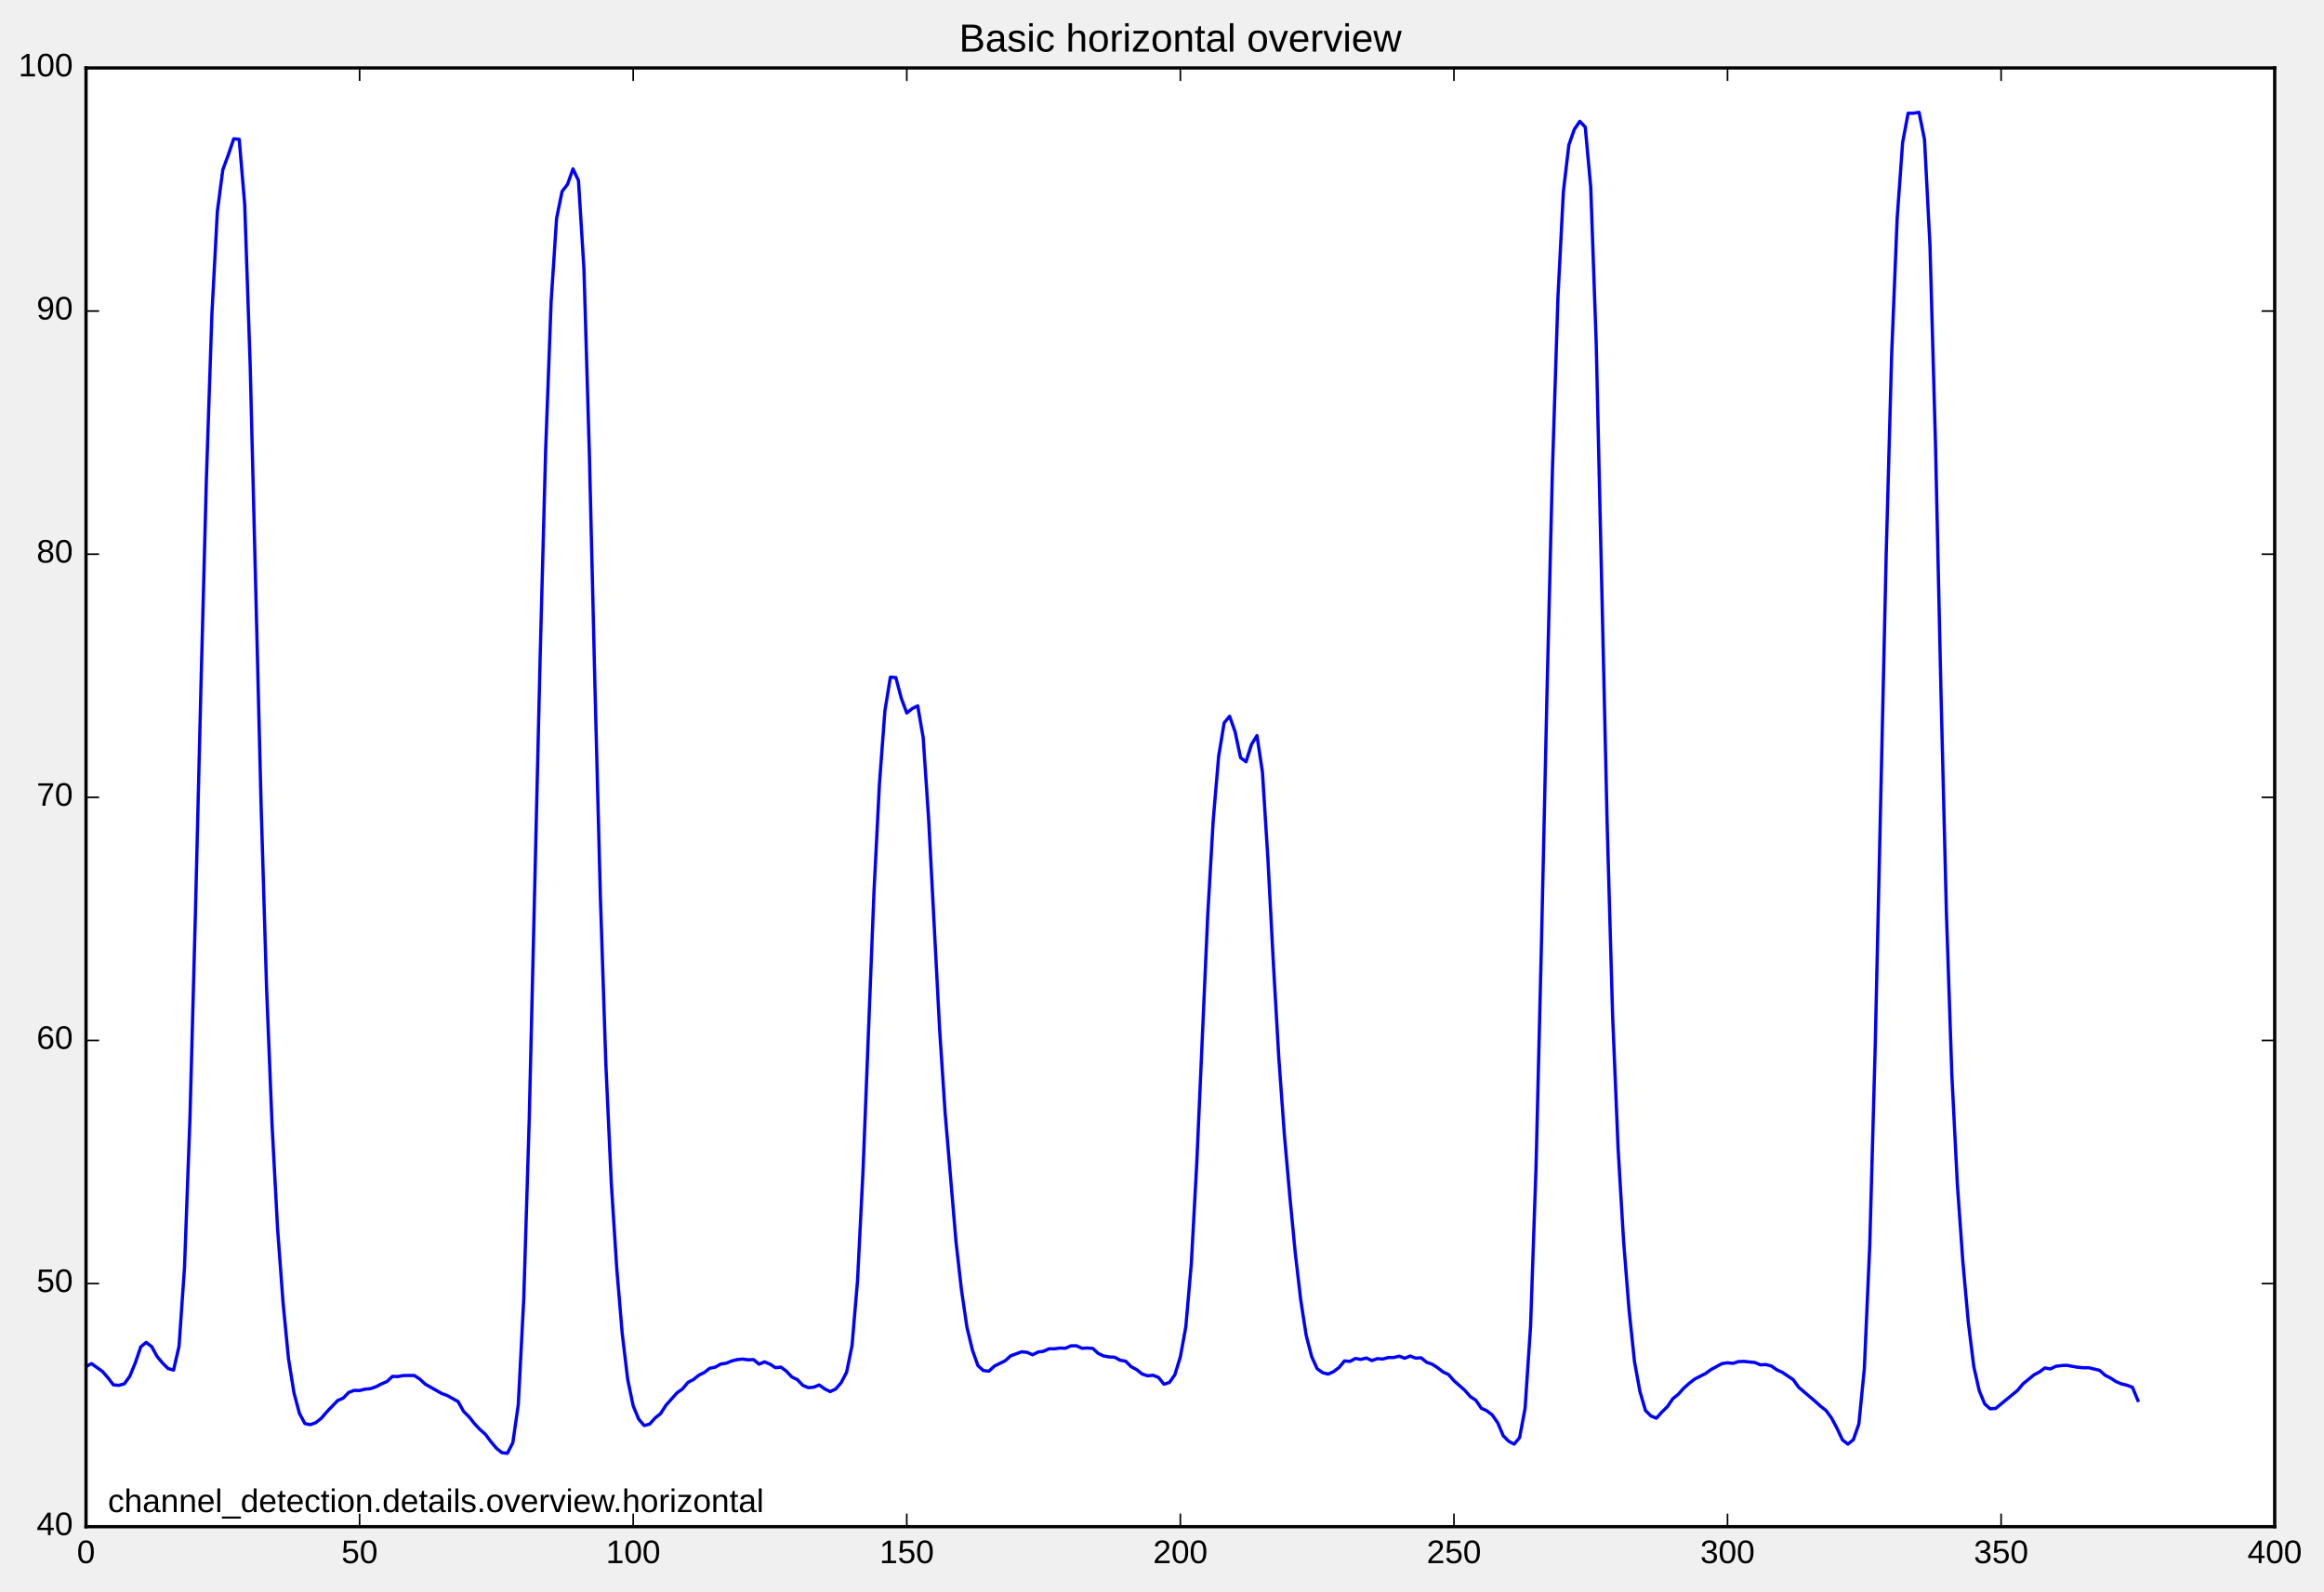
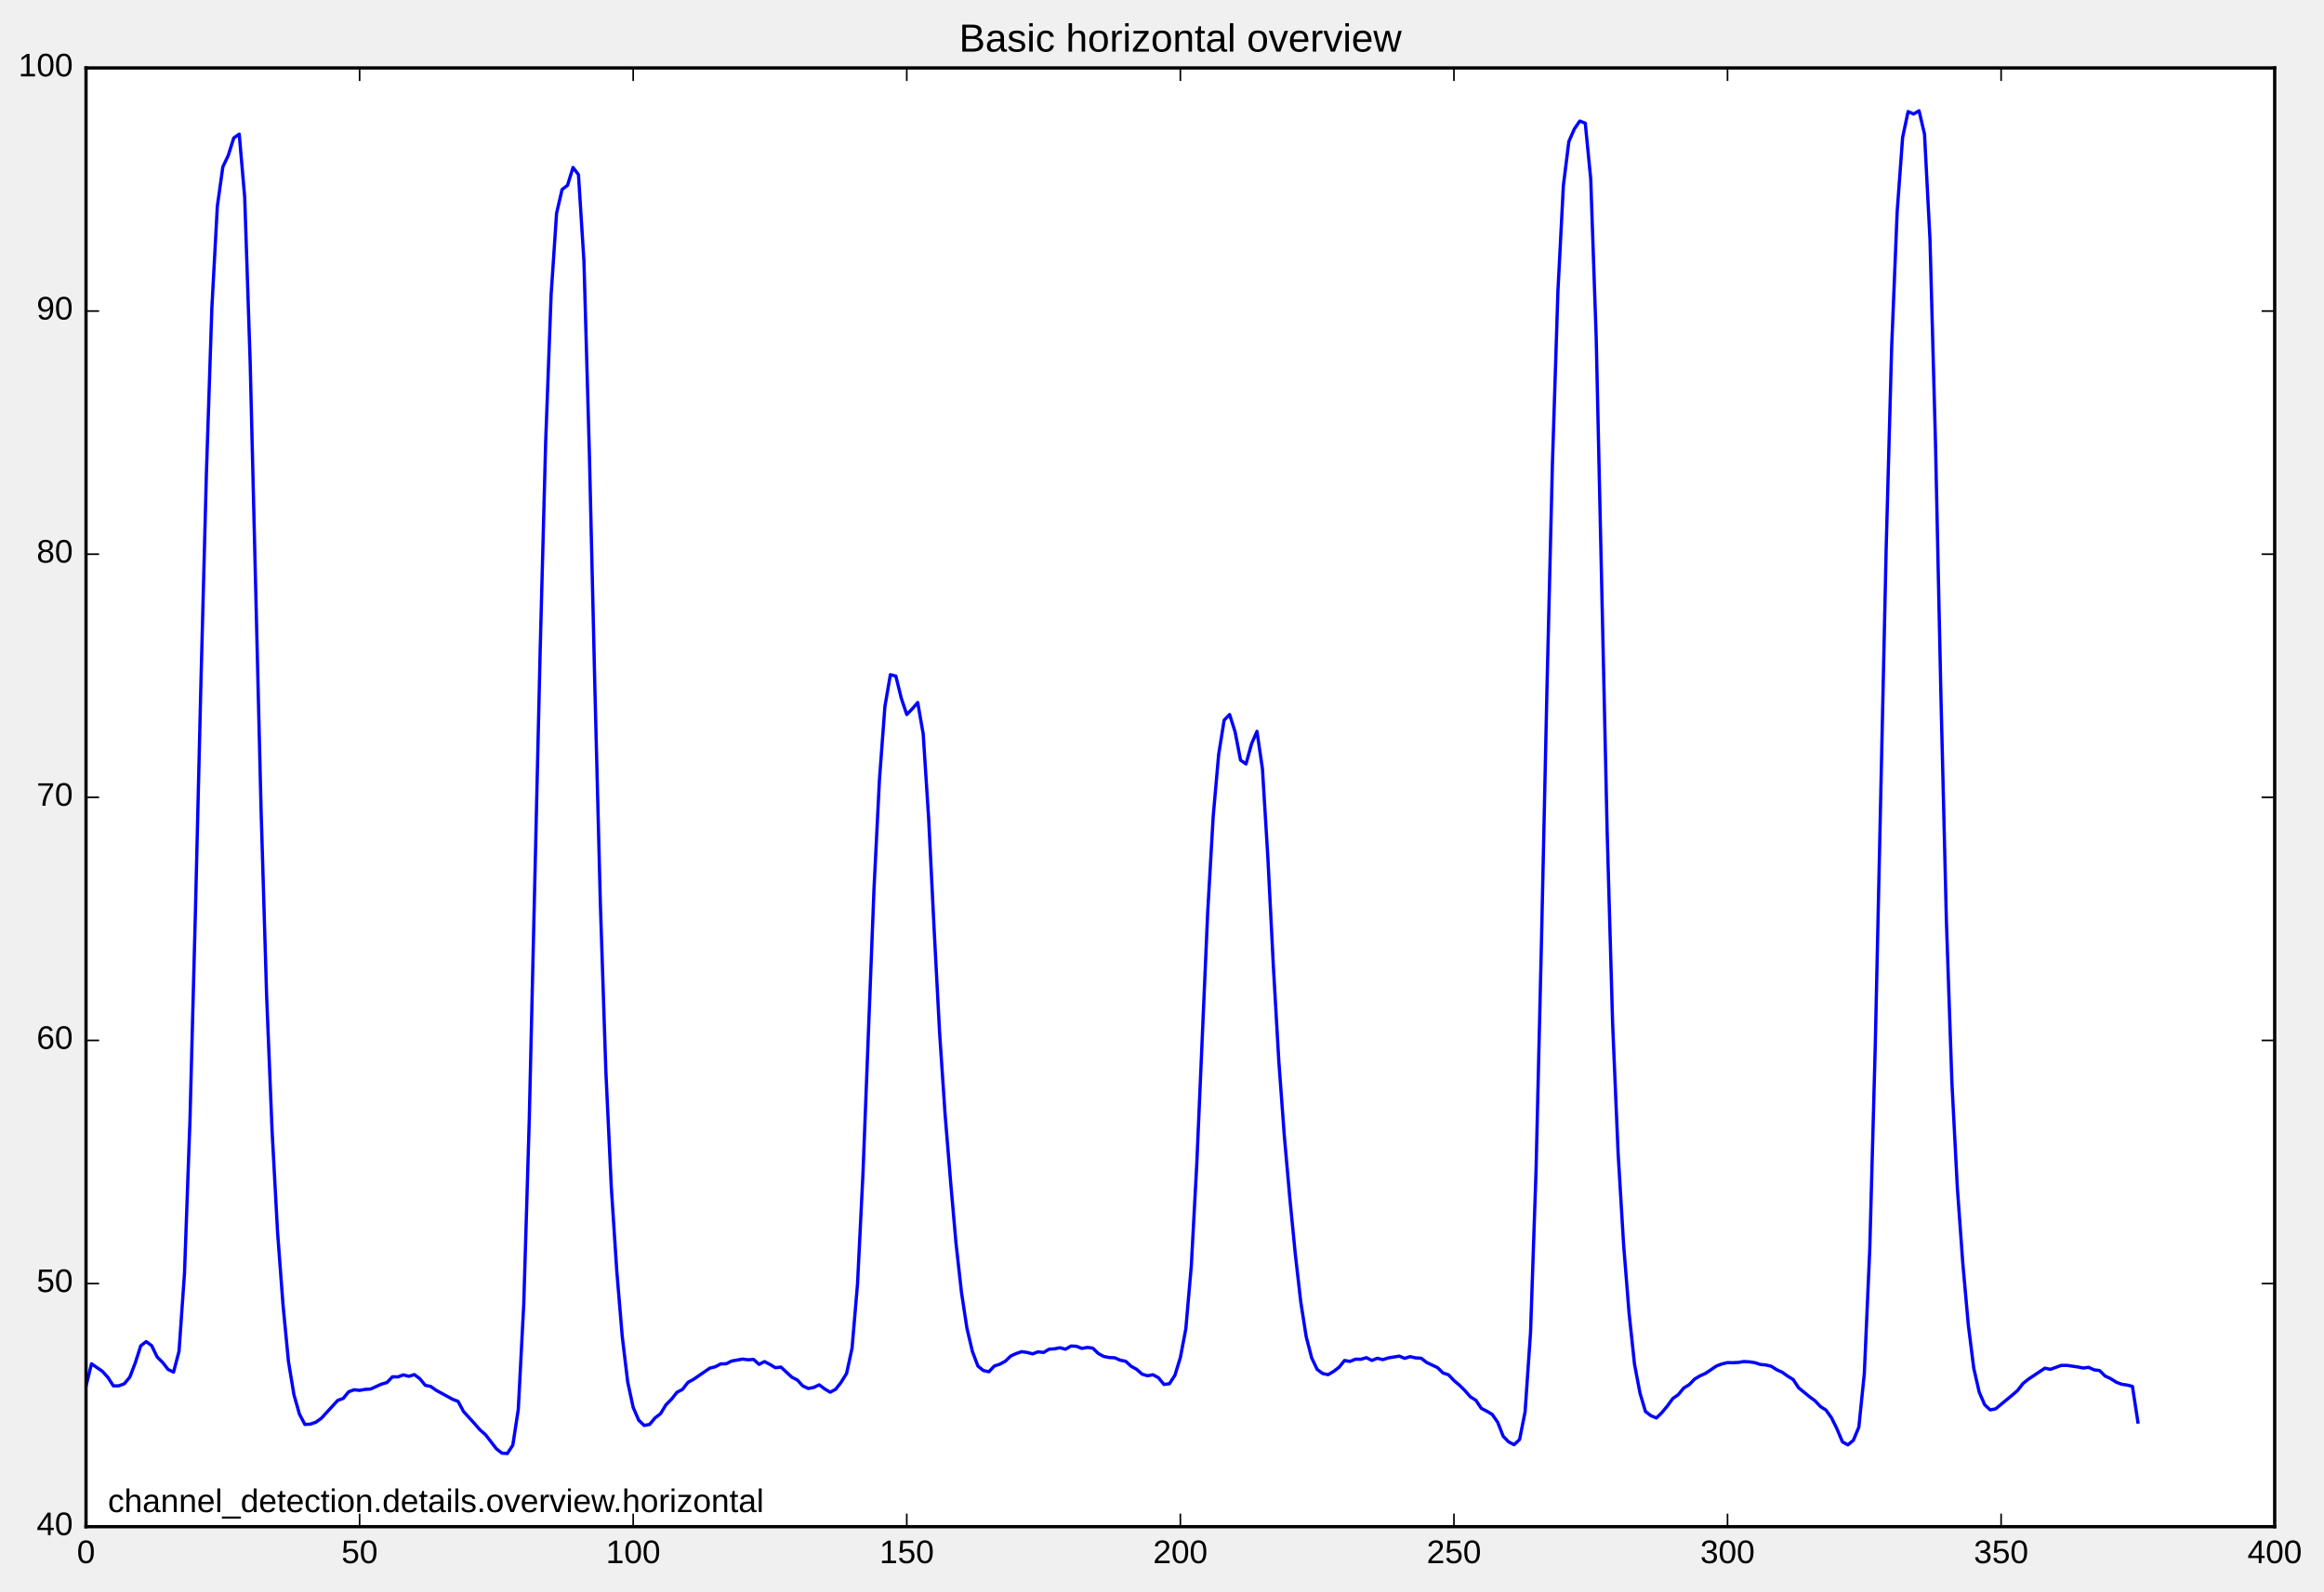
<svg xmlns="http://www.w3.org/2000/svg" xmlns:xlink="http://www.w3.org/1999/xlink" height="487pt" version="1.1" viewBox="0 0 711 487" width="711pt">
  <defs>
    <style type="text/css">
*{stroke-linecap:butt;stroke-linejoin:round;}
  </style>
  </defs>
  <g id="figure_1">
    <g id="patch_1">
      <path d=" M0 487.535 L711.155 487.535 L711.155 0 L0 0 L0 487.535" style="fill:none;" />
    </g>
    <g id="axes_1">
      <g id="patch_2">
        <path d=" M26.316 467.189 L695.916 467.189 L695.916 20.789 L26.316 20.789 z " style="fill:#ffffff;" />
      </g>
      <g id="line2d_1">
-         <path clip-path="url(#p81dc7147e6)" d=" M26.316 418.181 L27.99 417.287 L31.338 419.68 L33.012 421.598 L34.686 423.789 L36.36 423.934 L38.034 423.472 L39.708 421.151 L41.382 417.085 L43.056 412.154 L44.73 410.798 L46.404 412.096 L48.078 415.124 L49.752 417.142 L51.426 418.801 L53.1 419.262 L54.774 411.966 L56.448 387.801 L58.122 341.906 L59.796 278.911 L61.47 210.365 L63.144 146.52 L64.818 96.357 L66.492 64.781 L68.166 51.934 L69.84 47.406 L71.514 42.461 L73.188 42.634 L74.862 62.56 L76.536 111.67 L79.884 246.527 L81.558 302.543 L83.232 344.256 L84.906 375.775 L86.58 398.441 L88.254 415.729 L89.928 426.197 L91.602 432.498 L93.276 435.627 L94.95 435.973 L96.624 435.339 L98.298 434.012 L99.972 432.051 L103.32 428.576 L104.994 427.855 L106.668 426.125 L108.342 425.476 L110.016 425.52 L111.69 425.101 L113.364 424.943 L115.038 424.366 L116.712 423.487 L118.386 422.78 L120.06 421.194 L121.734 421.252 L123.408 420.934 L126.756 420.92 L128.43 422.03 L130.104 423.573 L135.126 426.428 L136.8 427.034 L140.148 428.908 L141.822 431.907 L143.496 433.565 L145.17 435.67 L146.844 437.458 L148.518 438.943 L150.192 441.193 L151.866 443.168 L153.54 444.538 L155.214 444.74 L156.888 441.51 L158.562 429.874 L160.236 397.475 L161.91 342.526 L165.258 200.777 L166.932 137.796 L168.606 92.392 L170.28 66.842 L171.954 58.581 L173.628 56.418 L175.302 51.688 L176.976 55.235 L178.65 82.314 L180.324 139.44 L181.998 209.399 L183.672 274.341 L185.346 325.469 L187.02 362.092 L188.694 388.233 L190.368 408.145 L192.042 422.174 L193.716 430.22 L195.39 434.257 L197.064 436.233 L198.738 435.814 L200.412 433.94 L202.086 432.599 L203.76 430.004 L207.108 426.241 L208.782 425.058 L210.456 423.04 L212.13 422.174 L213.804 420.834 L215.478 419.997 L217.152 418.7 L218.826 418.382 L220.5 417.416 L222.174 417.171 L223.848 416.479 L225.522 416.061 L227.196 415.902 L228.87 416.133 L230.544 416.061 L232.218 417.46 L233.892 416.753 L235.566 417.445 L237.24 418.541 L238.914 418.368 L240.588 419.608 L242.262 421.381 L243.936 422.189 L245.61 423.934 L247.284 424.654 L248.958 424.496 L250.632 423.818 L252.306 425.029 L253.98 425.851 L255.654 425.073 L257.328 423.141 L259.002 419.94 L260.676 411.707 L262.35 391.939 L264.024 358.401 L267.372 273.158 L269.046 239.967 L270.72 217.574 L272.394 207.222 L274.068 207.337 L275.742 213.696 L277.416 218.194 L279.09 216.825 L280.764 216.003 L282.438 225.779 L284.112 250.781 L287.46 314.929 L289.134 340.392 L292.482 380.043 L294.156 394.808 L295.83 406.199 L297.504 413.163 L299.178 417.892 L300.852 419.421 L302.526 419.608 L304.2 418.065 L307.548 416.393 L309.222 414.893 L312.57 413.668 L314.244 413.841 L315.918 414.59 L317.592 413.74 L319.266 413.509 L320.94 412.745 L322.614 412.745 L324.288 412.528 L325.962 412.586 L327.636 411.851 L329.31 411.822 L330.984 412.586 L332.658 412.514 L334.332 412.644 L336.006 414.187 L337.68 414.965 L339.354 415.239 L341.028 415.34 L342.702 416.248 L344.376 416.551 L346.05 418.224 L347.724 419.103 L349.398 420.459 L351.072 421.021 L352.746 420.848 L354.42 421.511 L356.094 423.588 L357.768 423.054 L359.442 420.689 L361.116 415.196 L362.79 406.011 L364.464 386.762 L366.138 355.921 L369.486 280.108 L371.16 251.098 L372.834 231.416 L374.508 221.237 L376.182 219.189 L377.856 223.919 L379.53 231.849 L381.204 233.118 L382.878 227.797 L384.552 225.115 L386.226 236.261 L387.9 262.834 L389.574 294.873 L391.248 323.897 L392.922 347.054 L394.596 366.028 L396.27 383.417 L397.944 397.836 L399.618 408.679 L401.292 415.167 L402.966 418.858 L404.64 420.055 L406.314 420.502 L407.988 419.738 L409.662 418.469 L411.336 416.465 L413.01 416.609 L414.684 415.715 L416.358 416.003 L418.032 415.571 L419.706 416.364 L421.38 415.758 L423.054 415.888 L424.728 415.427 L426.402 415.412 L428.076 415.008 L429.75 415.643 L431.424 414.965 L433.098 415.614 L434.772 415.513 L436.446 416.868 L438.12 417.445 L439.794 418.527 L441.468 419.824 L443.142 420.617 L444.816 422.521 L448.164 425.476 L449.838 427.408 L451.512 428.49 L453.186 430.941 L454.86 431.705 L456.534 433.003 L458.208 435.396 L459.882 439.333 L461.556 441.048 L463.23 441.928 L464.904 439.938 L466.578 430.984 L468.252 405.925 L469.926 357.248 L471.6 288.211 L473.274 212.427 L474.948 143.794 L476.622 91.21 L478.296 58.653 L479.97 44.364 L481.644 39.591 L483.318 37.126 L484.992 38.899 L486.666 57.326 L488.34 104.98 L491.688 252.107 L493.362 310.906 L495.036 351.437 L496.71 379.712 L498.384 400.821 L500.058 416.724 L501.732 425.866 L503.406 431.619 L505.08 433.306 L506.754 433.998 L508.428 432.109 L510.102 430.48 L511.776 428.028 L513.45 426.673 L515.124 424.799 L516.798 423.314 L518.472 422.016 L521.82 420.3 L523.494 419.089 L526.842 417.272 L528.516 417.041 L530.19 417.214 L531.864 416.667 L533.538 416.609 L536.886 416.955 L538.56 417.661 L540.234 417.575 L541.908 418.008 L543.582 419.175 L545.256 419.94 L548.604 422.189 L550.278 424.525 L555.3 428.807 L556.974 430.321 L558.648 431.619 L560.322 433.911 L561.996 437.054 L563.67 440.616 L565.344 441.928 L567.018 440.558 L568.692 435.771 L570.366 418.916 L572.04 380.735 L573.714 319.5 L577.062 169.388 L578.736 108.267 L580.41 66.842 L582.084 43.628 L583.758 34.675 L585.432 34.646 L587.106 34.372 L588.78 42.72 L590.454 75.191 L592.128 135.576 L593.802 211.173 L595.476 279.286 L597.15 329.088 L598.824 362.323 L600.498 385.969 L602.172 404.541 L603.846 418.123 L605.52 425.563 L607.194 429.614 L608.868 431.114 L610.542 430.999 L617.238 425.491 L618.912 423.487 L622.26 420.733 L623.934 419.839 L625.608 418.613 L627.282 418.916 L628.956 418.108 L630.63 417.892 L632.304 417.806 L635.652 418.411 L637.326 418.555 L639 418.541 L642.348 419.348 L644.022 420.848 L645.696 421.699 L647.37 422.794 L649.044 423.487 L650.718 423.89 L652.392 424.539 L654.066 428.548 L654.066 428.548" style="fill:none;stroke:#0000ff;stroke-linecap:square;" />
+         <path clip-path="url(#p81dc7147e6)" d=" M26.316 424.179 L27.99 417.344 L31.338 419.651 L33.012 421.511 L34.686 424.107 L36.36 424.078 L38.034 423.458 L39.708 421.425 L41.382 417.07 L43.056 411.836 L44.73 410.553 L46.404 411.793 L48.078 415.254 L49.752 416.926 L51.426 419.074 L53.1 419.882 L54.774 413.48 L56.448 389.545 L58.122 342.699 L59.796 278.522 L61.47 209.096 L63.144 144.934 L64.818 94.18 L66.492 63.122 L68.166 51.112 L69.84 47.55 L71.514 42.215 L73.188 41.047 L74.862 60.368 L76.536 110.79 L79.884 248.185 L81.558 304.418 L83.232 345.886 L84.906 376.9 L86.58 399.249 L88.254 416.681 L89.928 426.803 L91.602 432.729 L93.276 435.901 L94.95 435.8 L96.624 435.223 L98.298 434.027 L103.32 428.548 L104.994 427.942 L106.668 425.909 L108.342 425.289 L110.016 425.476 L111.69 425.174 L113.364 425.073 L116.712 423.559 L118.386 423.068 L120.06 421.324 L121.734 421.353 L123.408 420.733 L125.082 421.18 L126.756 420.646 L128.43 421.886 L130.104 423.919 L131.778 424.28 L133.452 425.462 L138.474 428.201 L140.148 428.85 L141.822 431.965 L145.17 435.627 L146.844 437.559 L148.518 439.015 L151.866 443.355 L153.54 444.682 L155.214 444.812 L156.888 442.231 L158.562 431.301 L160.236 399.105 L161.91 343.088 L165.258 199.09 L166.932 135.461 L168.606 90.258 L170.28 65.242 L171.954 58.004 L173.628 56.706 L175.302 51.256 L176.976 53.433 L178.65 79.992 L180.324 139.166 L181.998 210.754 L183.672 276.518 L185.346 327.603 L187.02 363.289 L188.694 388.925 L190.368 408.981 L192.042 422.939 L193.716 430.696 L195.39 434.574 L197.064 436.204 L198.738 435.901 L200.412 433.897 L202.086 432.614 L203.76 429.86 L205.434 428.187 L207.108 426.068 L208.782 425.188 L210.456 423.04 L212.13 422.131 L217.152 418.671 L218.826 418.253 L220.5 417.373 L222.174 417.33 L223.848 416.494 L227.196 415.902 L228.87 416.119 L230.544 416.003 L232.218 417.517 L233.892 416.667 L235.566 417.546 L237.24 418.555 L238.914 418.339 L242.262 421.454 L243.936 422.304 L245.61 424.121 L247.284 424.9 L248.958 424.568 L250.632 423.775 L252.306 425.044 L253.98 426.039 L255.654 425.145 L257.328 422.996 L259.002 420.3 L260.676 412.572 L262.35 392.905 L264.024 358.891 L267.372 272.394 L269.046 238.77 L270.72 216.248 L272.394 206.472 L274.068 206.89 L275.742 213.681 L277.416 218.656 L279.09 216.926 L280.764 214.979 L282.438 224.582 L284.112 250.492 L285.786 284.419 L287.46 316.039 L289.134 340.969 L290.808 361.429 L292.482 380.49 L294.156 395.514 L295.83 406.516 L297.504 413.595 L299.178 418.036 L300.852 419.406 L302.526 419.781 L304.2 418.022 L305.874 417.474 L307.548 416.566 L309.222 414.965 L310.896 414.201 L312.57 413.639 L314.244 413.869 L315.918 414.302 L317.592 413.668 L319.266 413.884 L320.94 412.874 L322.614 412.759 L324.288 412.428 L325.962 412.889 L327.636 411.908 L329.31 411.981 L330.984 412.644 L332.658 412.327 L334.332 412.557 L336.006 414.187 L337.68 415.095 L339.354 415.427 L341.028 415.499 L342.702 416.234 L344.376 416.566 L346.05 418.094 L347.724 419.017 L349.398 420.502 L351.072 421.007 L352.746 420.689 L354.42 421.612 L356.094 423.66 L357.768 423.443 L359.442 420.891 L361.116 415.441 L362.79 406.631 L364.464 387.397 L366.138 356.253 L369.486 279.012 L371.16 249.872 L372.834 230.897 L374.508 220.386 L376.182 218.656 L377.856 223.948 L379.53 232.613 L381.204 233.781 L382.878 227.682 L384.552 223.803 L386.226 235.237 L387.9 262.647 L389.574 295.781 L391.248 324.863 L392.922 347.616 L394.596 366.533 L396.27 383.677 L397.944 398.355 L399.618 409.068 L401.292 415.542 L402.966 419.06 L404.64 420.314 L406.314 420.675 L407.988 419.68 L409.662 418.411 L411.336 416.335 L413.01 416.623 L414.684 415.931 L416.358 415.96 L418.032 415.47 L419.706 416.321 L421.38 415.643 L423.054 416.075 L424.728 415.542 L428.076 414.994 L429.75 415.672 L431.424 415.153 L433.098 415.542 L434.772 415.628 L436.446 416.926 L439.794 418.512 L441.468 420.141 L443.142 420.704 L444.816 422.463 L446.49 423.876 L448.164 425.534 L449.838 427.452 L451.512 428.49 L453.186 430.97 L454.86 431.835 L456.534 432.844 L458.208 435.252 L459.882 439.52 L461.556 441.236 L463.23 442.115 L464.904 440.501 L466.578 432.066 L468.252 407.698 L469.926 358.545 L471.6 287.937 L473.274 210.754 L474.948 141.877 L476.622 89.234 L478.296 56.749 L479.97 43.311 L481.644 39.476 L483.318 37.039 L484.992 37.688 L486.666 54.803 L488.34 103.422 L491.688 254.414 L493.362 313.271 L495.036 352.778 L496.71 380.721 L498.384 401.714 L500.058 417.46 L501.732 426.284 L503.406 431.936 L505.08 433.219 L506.754 433.926 L508.428 432.282 L510.102 430.263 L511.776 427.956 L513.45 426.788 L515.124 424.755 L516.798 423.717 L518.472 422.001 L520.146 421.007 L521.82 420.257 L525.168 417.993 L526.842 417.373 L528.516 416.984 L530.19 417.013 L531.864 416.926 L533.538 416.652 L535.212 416.753 L536.886 416.998 L538.56 417.546 L540.234 417.705 L541.908 418.094 L543.582 419.175 L545.256 419.925 L546.93 421.122 L548.604 422.16 L550.278 424.698 L553.626 427.437 L555.3 428.677 L556.974 430.436 L558.648 431.518 L560.322 433.854 L561.996 437.256 L563.67 441.236 L565.344 442.144 L567.018 440.76 L568.692 436.708 L570.366 420.314 L572.04 382.091 L573.714 319.932 L577.062 167.383 L578.736 106.061 L580.41 64.853 L582.084 42.071 L583.758 34.141 L585.432 34.891 L587.106 33.896 L588.78 41.047 L590.454 73.23 L592.128 135.114 L593.802 212.903 L595.476 281.809 L597.15 331.006 L598.824 363.491 L600.498 386.618 L602.172 405.334 L603.846 418.7 L605.52 426.024 L607.194 429.888 L608.868 431.446 L610.542 431.128 L615.564 426.976 L617.238 425.534 L618.912 423.371 L620.586 422.03 L625.608 418.685 L627.282 419.031 L630.63 417.834 L632.304 417.82 L635.652 418.31 L637.326 418.642 L639 418.426 L640.674 419.204 L642.348 419.406 L644.022 421.093 L645.696 421.857 L647.37 422.939 L649.044 423.588 L650.718 423.833 L652.392 424.251 L654.066 435.166 L654.066 435.166" style="fill:none;stroke:#0000ff;stroke-linecap:square;" />
      </g>
      <g id="patch_3">
-         <path d=" M695.916 467.189 L695.916 20.789" style="fill:none;stroke:#000000;stroke-linecap:square;stroke-linejoin:miter;" />
+         <path d=" M26.316 467.189 L695.916 467.189" style="fill:none;stroke:#000000;stroke-linecap:square;stroke-linejoin:miter;" />
      </g>
      <g id="patch_4">
        <path d=" M26.316 20.789 L695.916 20.789" style="fill:none;stroke:#000000;stroke-linecap:square;stroke-linejoin:miter;" />
      </g>
      <g id="patch_5">
+         <path d=" M695.916 467.189 L695.916 20.789" style="fill:none;stroke:#000000;stroke-linecap:square;stroke-linejoin:miter;" />
+       </g>
+       <g id="patch_6">
        <path d=" M26.316 467.189 L26.316 20.789" style="fill:none;stroke:#000000;stroke-linecap:square;stroke-linejoin:miter;" />
-       </g>
-       <g id="patch_6">
-         <path d=" M26.316 467.189 L695.916 467.189" style="fill:none;stroke:#000000;stroke-linecap:square;stroke-linejoin:miter;" />
      </g>
      <g id="matplotlib.axis_1">
        <g id="xtick_1">
          <g id="line2d_2">
            <defs>
              <path d=" M0 0 L0 -4" id="mc7db9fdffb" style="stroke:#000000;stroke-width:0.5;" />
            </defs>
            <g>
              <use style="stroke:#000000;stroke-width:0.5;" x="26.316" xlink:href="#mc7db9fdffb" y="467.189" />
            </g>
          </g>
          <g id="line2d_3">
            <defs>
              <path d=" M0 0 L0 4" id="m5a7d422ac3" style="stroke:#000000;stroke-width:0.5;" />
            </defs>
            <g>
              <use style="stroke:#000000;stroke-width:0.5;" x="26.316" xlink:href="#m5a7d422ac3" y="20.789" />
            </g>
          </g>
          <g id="text_1">
            <text style="font-family:Arial;font-size:10.0px;font-style:normal;text-anchor:middle;" transform="rotate(-0, 26.31563, 478.3472)" x="26.316" y="478.347">0</text>
          </g>
        </g>
        <g id="xtick_2">
          <g id="line2d_4">
            <g>
              <use style="stroke:#000000;stroke-width:0.5;" x="110.016" xlink:href="#mc7db9fdffb" y="467.189" />
            </g>
          </g>
          <g id="line2d_5">
            <g>
              <use style="stroke:#000000;stroke-width:0.5;" x="110.016" xlink:href="#m5a7d422ac3" y="20.789" />
            </g>
          </g>
          <g id="text_2">
            <text style="font-family:Arial;font-size:10.0px;font-style:normal;text-anchor:middle;" transform="rotate(-0, 110.0156, 478.3472)" x="110.016" y="478.347">50</text>
          </g>
        </g>
        <g id="xtick_3">
          <g id="line2d_6">
            <g>
              <use style="stroke:#000000;stroke-width:0.5;" x="193.716" xlink:href="#mc7db9fdffb" y="467.189" />
            </g>
          </g>
          <g id="line2d_7">
            <g>
              <use style="stroke:#000000;stroke-width:0.5;" x="193.716" xlink:href="#m5a7d422ac3" y="20.789" />
            </g>
          </g>
          <g id="text_3">
            <text style="font-family:Arial;font-size:10.0px;font-style:normal;text-anchor:middle;" transform="rotate(-0, 193.7156, 478.3472)" x="193.716" y="478.347">100</text>
          </g>
        </g>
        <g id="xtick_4">
          <g id="line2d_8">
            <g>
              <use style="stroke:#000000;stroke-width:0.5;" x="277.416" xlink:href="#mc7db9fdffb" y="467.189" />
            </g>
          </g>
          <g id="line2d_9">
            <g>
              <use style="stroke:#000000;stroke-width:0.5;" x="277.416" xlink:href="#m5a7d422ac3" y="20.789" />
            </g>
          </g>
          <g id="text_4">
            <text style="font-family:Arial;font-size:10.0px;font-style:normal;text-anchor:middle;" transform="rotate(-0, 277.4156, 478.3472)" x="277.416" y="478.347">150</text>
          </g>
        </g>
        <g id="xtick_5">
          <g id="line2d_10">
            <g>
              <use style="stroke:#000000;stroke-width:0.5;" x="361.116" xlink:href="#mc7db9fdffb" y="467.189" />
            </g>
          </g>
          <g id="line2d_11">
            <g>
              <use style="stroke:#000000;stroke-width:0.5;" x="361.116" xlink:href="#m5a7d422ac3" y="20.789" />
            </g>
          </g>
          <g id="text_5">
            <text style="font-family:Arial;font-size:10.0px;font-style:normal;text-anchor:middle;" transform="rotate(-0, 361.1156, 478.3472)" x="361.116" y="478.347">200</text>
          </g>
        </g>
        <g id="xtick_6">
          <g id="line2d_12">
            <g>
              <use style="stroke:#000000;stroke-width:0.5;" x="444.816" xlink:href="#mc7db9fdffb" y="467.189" />
            </g>
          </g>
          <g id="line2d_13">
            <g>
              <use style="stroke:#000000;stroke-width:0.5;" x="444.816" xlink:href="#m5a7d422ac3" y="20.789" />
            </g>
          </g>
          <g id="text_6">
            <text style="font-family:Arial;font-size:10.0px;font-style:normal;text-anchor:middle;" transform="rotate(-0, 444.8156, 478.3472)" x="444.816" y="478.347">250</text>
          </g>
        </g>
        <g id="xtick_7">
          <g id="line2d_14">
            <g>
              <use style="stroke:#000000;stroke-width:0.5;" x="528.516" xlink:href="#mc7db9fdffb" y="467.189" />
            </g>
          </g>
          <g id="line2d_15">
            <g>
              <use style="stroke:#000000;stroke-width:0.5;" x="528.516" xlink:href="#m5a7d422ac3" y="20.789" />
            </g>
          </g>
          <g id="text_7">
            <text style="font-family:Arial;font-size:10.0px;font-style:normal;text-anchor:middle;" transform="rotate(-0, 528.5156, 478.3472)" x="528.516" y="478.347">300</text>
          </g>
        </g>
        <g id="xtick_8">
          <g id="line2d_16">
            <g>
              <use style="stroke:#000000;stroke-width:0.5;" x="612.216" xlink:href="#mc7db9fdffb" y="467.189" />
            </g>
          </g>
          <g id="line2d_17">
            <g>
              <use style="stroke:#000000;stroke-width:0.5;" x="612.216" xlink:href="#m5a7d422ac3" y="20.789" />
            </g>
          </g>
          <g id="text_8">
            <text style="font-family:Arial;font-size:10.0px;font-style:normal;text-anchor:middle;" transform="rotate(-0, 612.2156, 478.3472)" x="612.216" y="478.347">350</text>
          </g>
        </g>
        <g id="xtick_9">
          <g id="line2d_18">
            <g>
              <use style="stroke:#000000;stroke-width:0.5;" x="695.916" xlink:href="#mc7db9fdffb" y="467.189" />
            </g>
          </g>
          <g id="line2d_19">
            <g>
              <use style="stroke:#000000;stroke-width:0.5;" x="695.916" xlink:href="#m5a7d422ac3" y="20.789" />
            </g>
          </g>
          <g id="text_9">
            <text style="font-family:Arial;font-size:10.0px;font-style:normal;text-anchor:middle;" transform="rotate(-0, 695.9156, 478.3472)" x="695.916" y="478.347">400</text>
          </g>
        </g>
      </g>
      <g id="matplotlib.axis_2">
        <g id="ytick_1">
          <g id="line2d_20">
            <defs>
              <path d=" M0 0 L4 0" id="md7965d1ba0" style="stroke:#000000;stroke-width:0.5;" />
            </defs>
            <g>
              <use style="stroke:#000000;stroke-width:0.5;" x="26.316" xlink:href="#md7965d1ba0" y="467.189" />
            </g>
          </g>
          <g id="line2d_21">
            <defs>
              <path d=" M0 0 L-4 0" id="md9a1c1a7cd" style="stroke:#000000;stroke-width:0.5;" />
            </defs>
            <g>
              <use style="stroke:#000000;stroke-width:0.5;" x="695.916" xlink:href="#md9a1c1a7cd" y="467.189" />
            </g>
          </g>
          <g id="text_10">
            <text style="font-family:Arial;font-size:10.0px;font-style:normal;text-anchor:end;" transform="rotate(-0, 22.31563, 469.7745)" x="22.316" y="469.775">40</text>
          </g>
        </g>
        <g id="ytick_2">
          <g id="line2d_22">
            <g>
              <use style="stroke:#000000;stroke-width:0.5;" x="26.316" xlink:href="#md7965d1ba0" y="392.789" />
            </g>
          </g>
          <g id="line2d_23">
            <g>
              <use style="stroke:#000000;stroke-width:0.5;" x="695.916" xlink:href="#md9a1c1a7cd" y="392.789" />
            </g>
          </g>
          <g id="text_11">
            <text style="font-family:Arial;font-size:10.0px;font-style:normal;text-anchor:end;" transform="rotate(-0, 22.31563, 395.3745)" x="22.316" y="395.375">50</text>
          </g>
        </g>
        <g id="ytick_3">
          <g id="line2d_24">
            <g>
              <use style="stroke:#000000;stroke-width:0.5;" x="26.316" xlink:href="#md7965d1ba0" y="318.389" />
            </g>
          </g>
          <g id="line2d_25">
            <g>
              <use style="stroke:#000000;stroke-width:0.5;" x="695.916" xlink:href="#md9a1c1a7cd" y="318.389" />
            </g>
          </g>
          <g id="text_12">
            <text style="font-family:Arial;font-size:10.0px;font-style:normal;text-anchor:end;" transform="rotate(-0, 22.31563, 320.9745)" x="22.316" y="320.975">60</text>
          </g>
        </g>
        <g id="ytick_4">
          <g id="line2d_26">
            <g>
              <use style="stroke:#000000;stroke-width:0.5;" x="26.316" xlink:href="#md7965d1ba0" y="243.989" />
            </g>
          </g>
          <g id="line2d_27">
            <g>
              <use style="stroke:#000000;stroke-width:0.5;" x="695.916" xlink:href="#md9a1c1a7cd" y="243.989" />
            </g>
          </g>
          <g id="text_13">
            <text style="font-family:Arial;font-size:10.0px;font-style:normal;text-anchor:end;" transform="rotate(-0, 22.31563, 246.5745)" x="22.316" y="246.575">70</text>
          </g>
        </g>
        <g id="ytick_5">
          <g id="line2d_28">
            <g>
              <use style="stroke:#000000;stroke-width:0.5;" x="26.316" xlink:href="#md7965d1ba0" y="169.589" />
            </g>
          </g>
          <g id="line2d_29">
            <g>
              <use style="stroke:#000000;stroke-width:0.5;" x="695.916" xlink:href="#md9a1c1a7cd" y="169.589" />
            </g>
          </g>
          <g id="text_14">
            <text style="font-family:Arial;font-size:10.0px;font-style:normal;text-anchor:end;" transform="rotate(-0, 22.31563, 172.1745)" x="22.316" y="172.175">80</text>
          </g>
        </g>
        <g id="ytick_6">
          <g id="line2d_30">
            <g>
              <use style="stroke:#000000;stroke-width:0.5;" x="26.316" xlink:href="#md7965d1ba0" y="95.189" />
            </g>
          </g>
          <g id="line2d_31">
            <g>
              <use style="stroke:#000000;stroke-width:0.5;" x="695.916" xlink:href="#md9a1c1a7cd" y="95.189" />
            </g>
          </g>
          <g id="text_15">
            <text style="font-family:Arial;font-size:10.0px;font-style:normal;text-anchor:end;" transform="rotate(-0, 22.31563, 97.77453)" x="22.316" y="97.775">90</text>
          </g>
        </g>
        <g id="ytick_7">
          <g id="line2d_32">
            <g>
              <use style="stroke:#000000;stroke-width:0.5;" x="26.316" xlink:href="#md7965d1ba0" y="20.789" />
            </g>
          </g>
          <g id="line2d_33">
            <g>
              <use style="stroke:#000000;stroke-width:0.5;" x="695.916" xlink:href="#md9a1c1a7cd" y="20.789" />
            </g>
          </g>
          <g id="text_16">
            <text style="font-family:Arial;font-size:10.0px;font-style:normal;text-anchor:end;" transform="rotate(-0, 22.31563, 23.37453)" x="22.316" y="23.375">100</text>
          </g>
        </g>
      </g>
      <g id="text_17">
        <text style="font-family:Arial;font-size:10.0px;font-style:normal;" transform="translate(33.01163 441.5716)" />
        <text style="font-family:Arial;font-size:10.0px;font-style:normal;" transform="translate(33.01163 452.1485)" />
        <text style="font-family:Arial;font-size:10.0px;font-style:normal;" transform="translate(33.01163 462.7254)">channel_detection.details.overview.horizontal</text>
      </g>
      <g id="text_18">
        <text style="font-family:Arial;font-size:12.0px;font-style:normal;text-anchor:middle;" transform="rotate(-0, 361.1156, 15.78937)" x="361.116" y="15.789">Basic horizontal overview</text>
      </g>
    </g>
  </g>
  <defs>
    <clipPath id="p81dc7147e6">
      <rect height="446.4" width="669.6" x="26.316" y="20.789" />
    </clipPath>
  </defs>
</svg>
